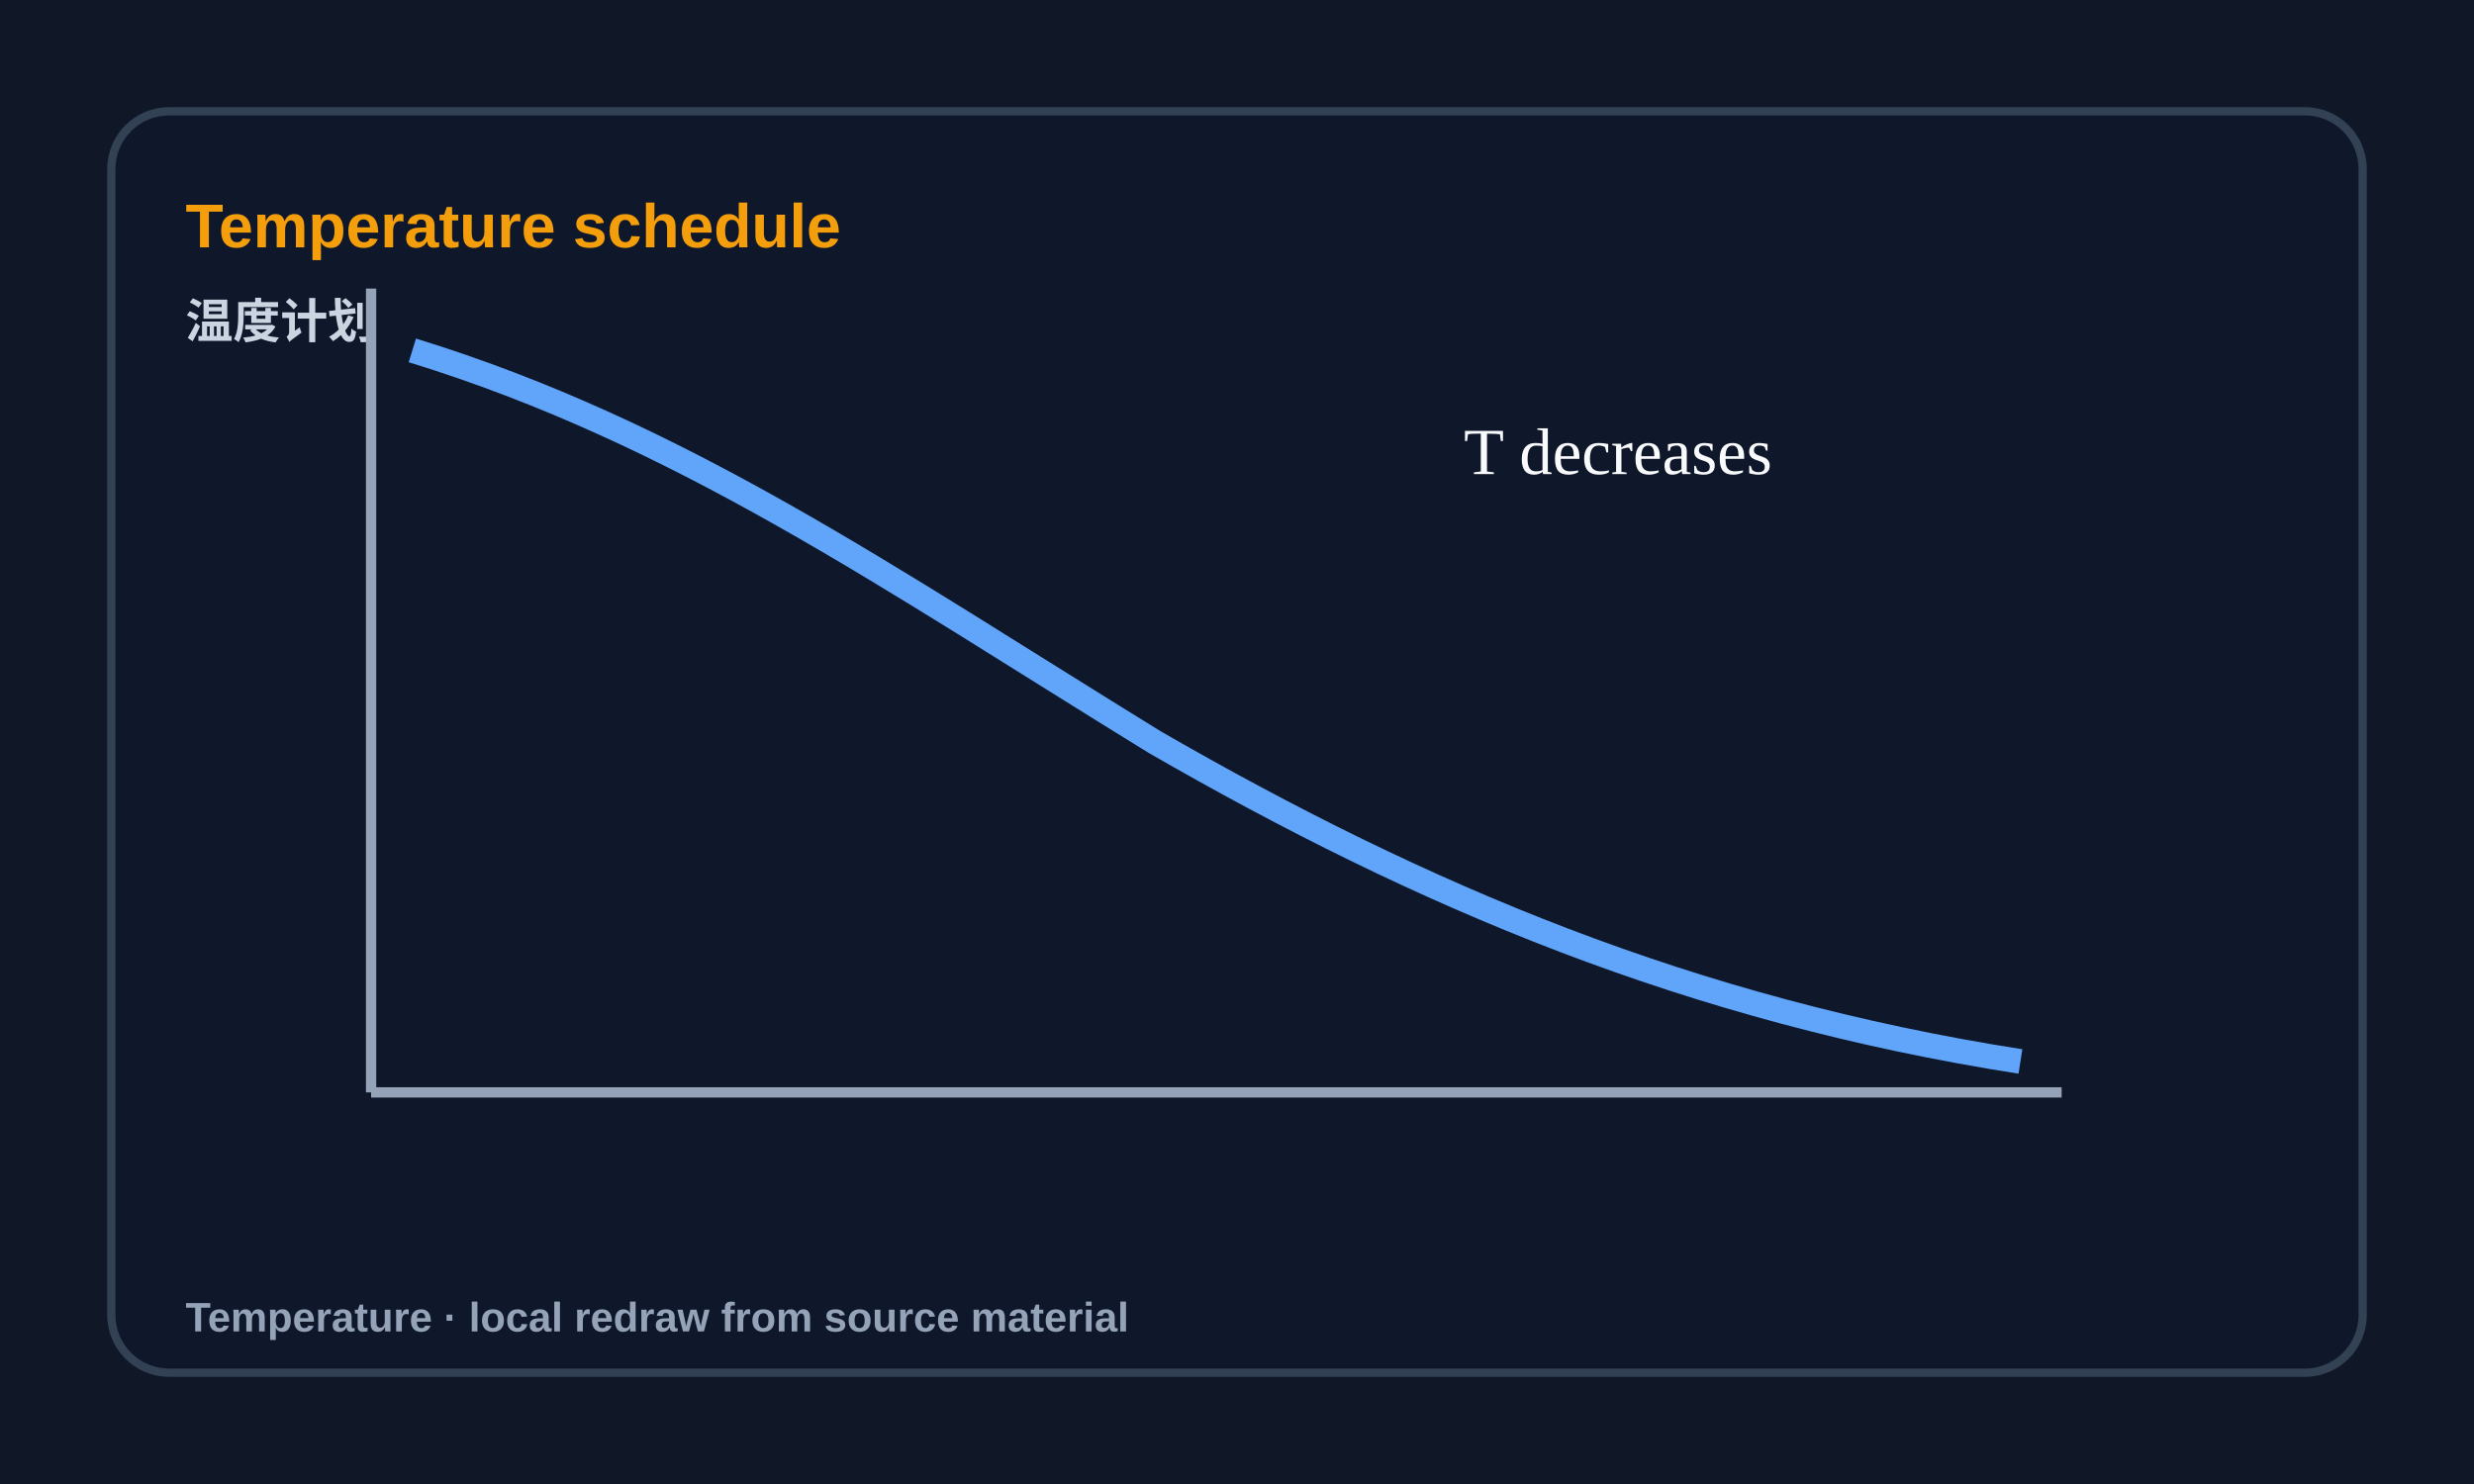
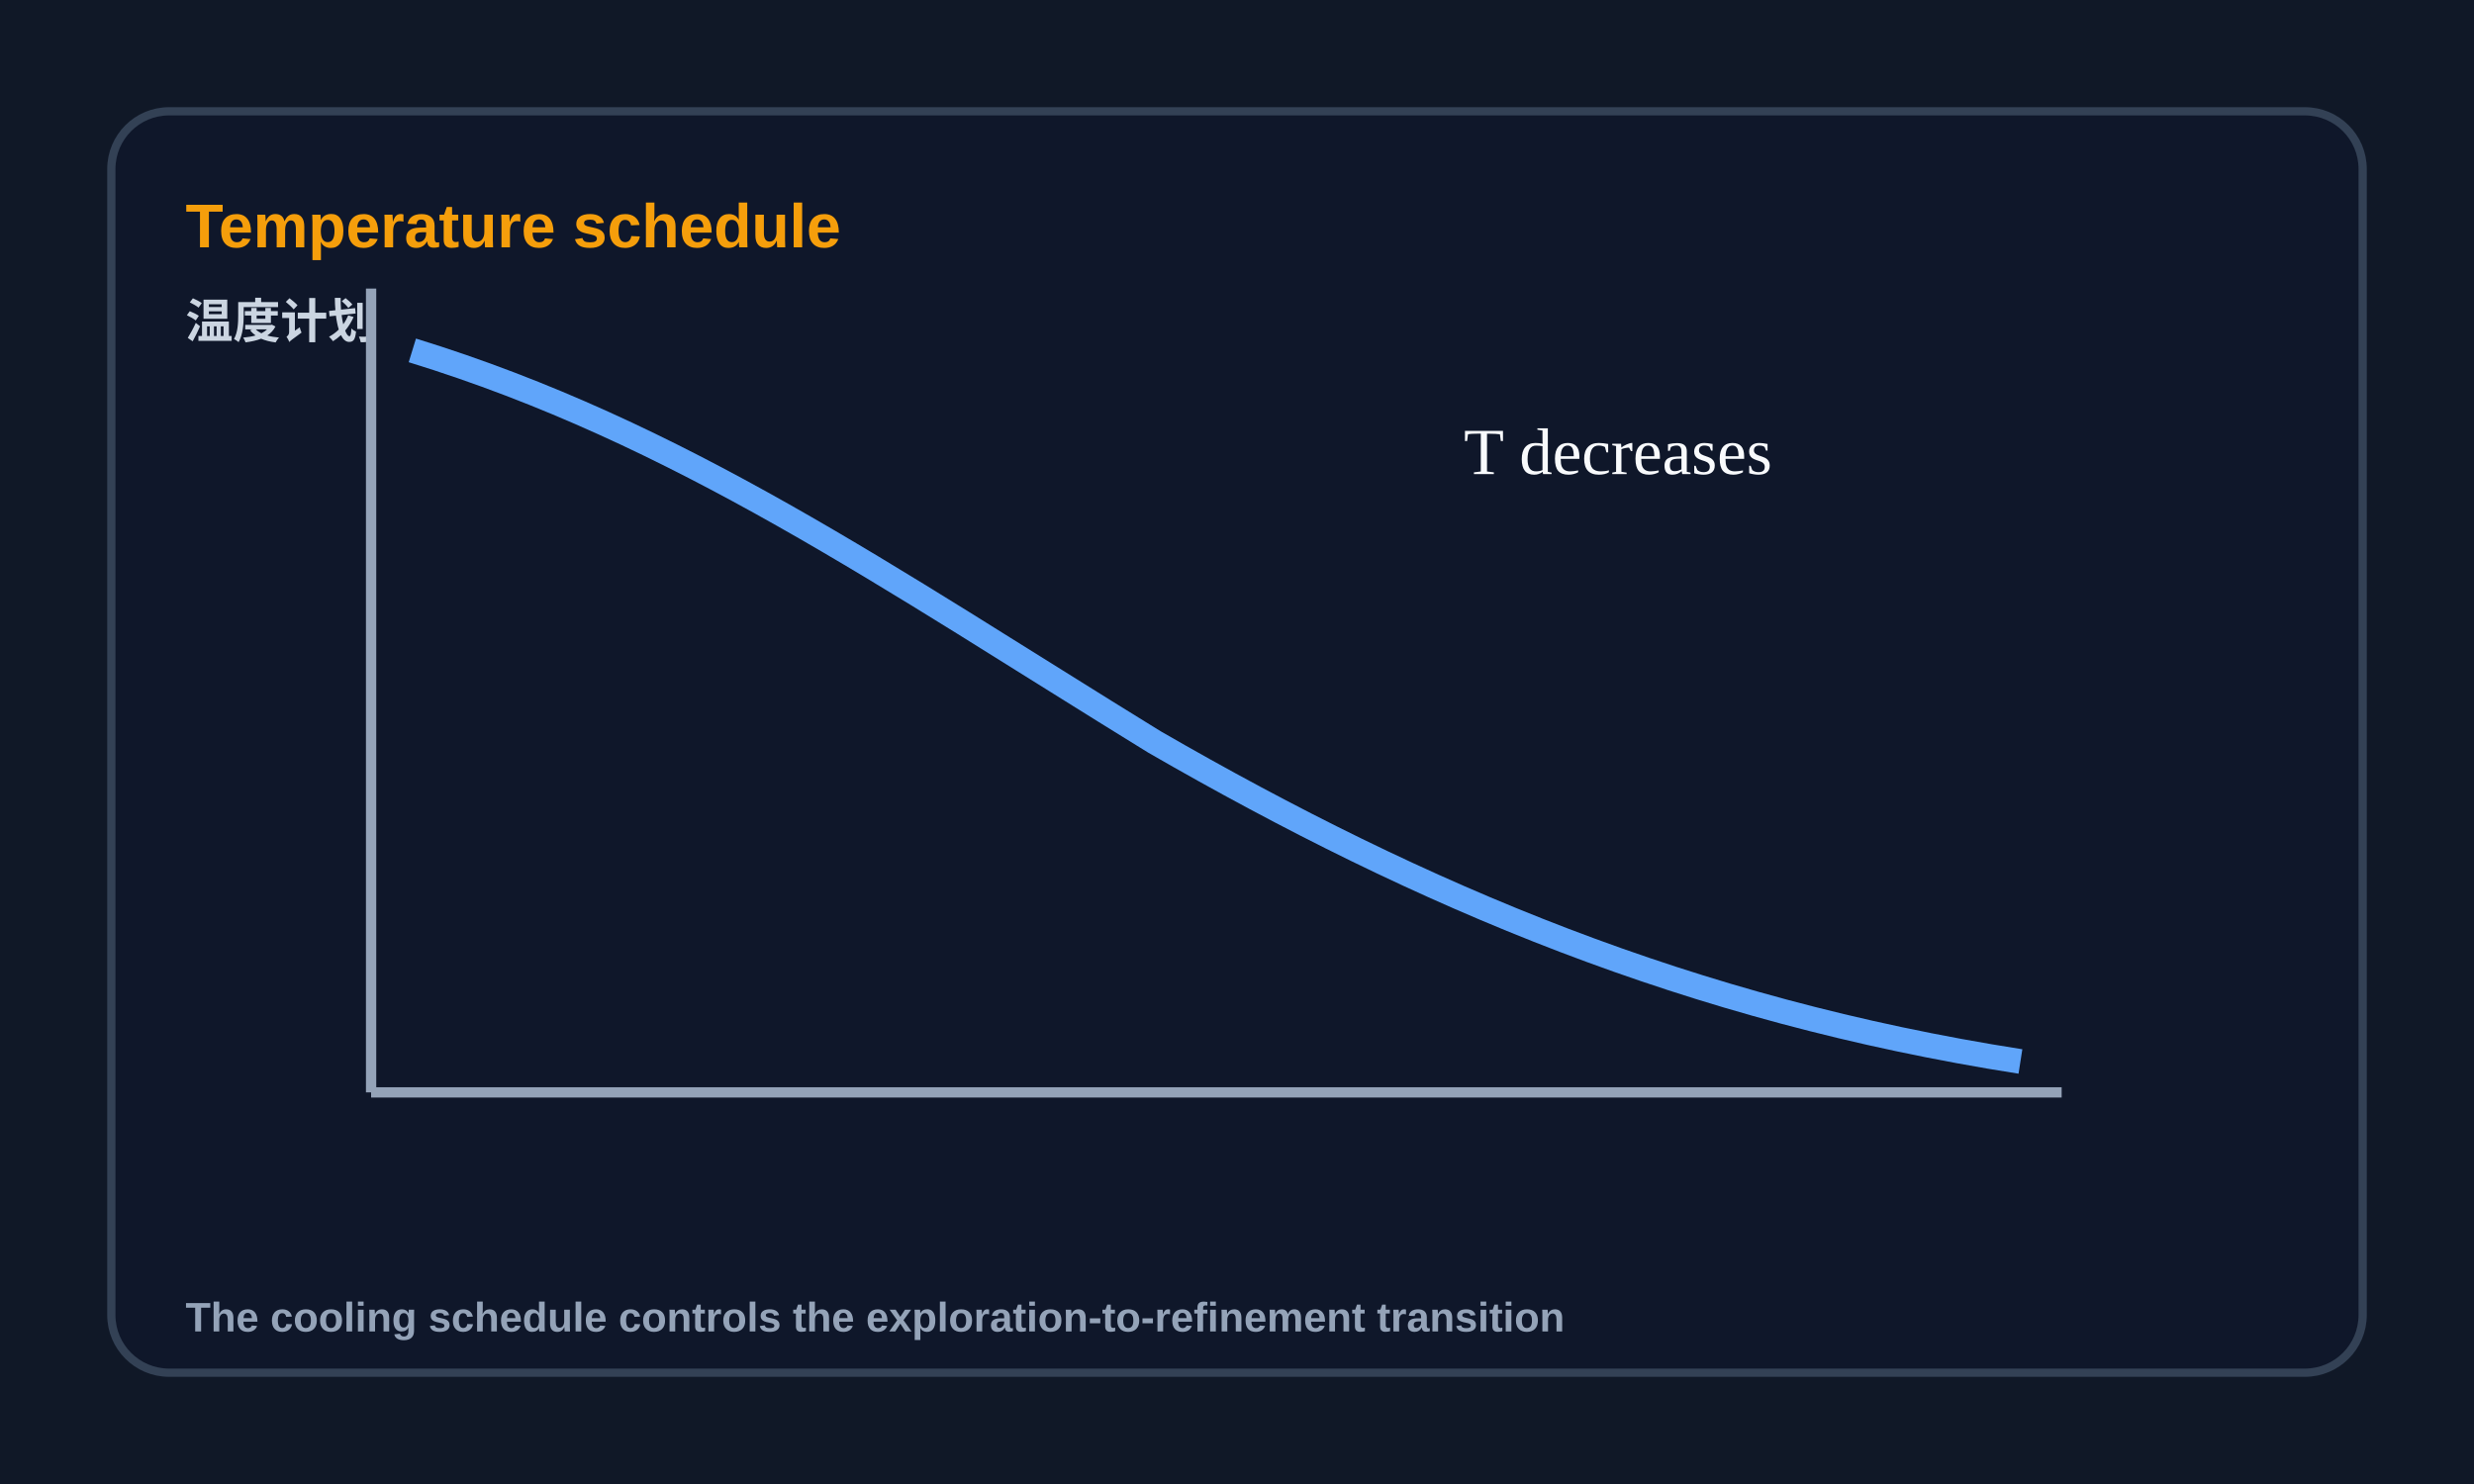
<svg xmlns="http://www.w3.org/2000/svg" width="1200" height="720" viewBox="0 0 1200 720" role="img" aria-labelledby="title desc">
  <rect width="1200" height="720" fill="#101827" />
  <rect x="54" y="54" width="1092" height="612" rx="28" fill="#0f172a" stroke="#334155" stroke-width="4" />
  <text x="90" y="120" fill="#f59e0b" font-family="Arial, Helvetica, sans-serif" font-size="30" font-weight="800">Temperature schedule</text>
  <text x="90" y="164" fill="#cbd5e1" font-family="Arial, Helvetica, sans-serif" font-size="23" font-weight="700">温度计划</text>
  <path d="M180 530 H1000 M180 530 V140" stroke="#94a3b8" stroke-width="5" />
  <path d="M200 170 C330 210 430 280 560 360 C690 435 820 490 980 515" fill="none" stroke="#60a5fa" stroke-width="12" />
  <text x="710" y="230" fill="#f8fafc" font-size="32">T decreases</text>
-   <text x="90" y="646" fill="#94a3b8" font-family="Arial, Helvetica, sans-serif" font-size="20" font-weight="700">Temperature · local redraw from source material</text>
+   <text x="90" y="646" fill="#94a3b8" font-family="Arial, Helvetica, sans-serif" font-size="20" font-weight="700">The cooling schedule controls the exploration-to-refinement transition</text>
</svg>
